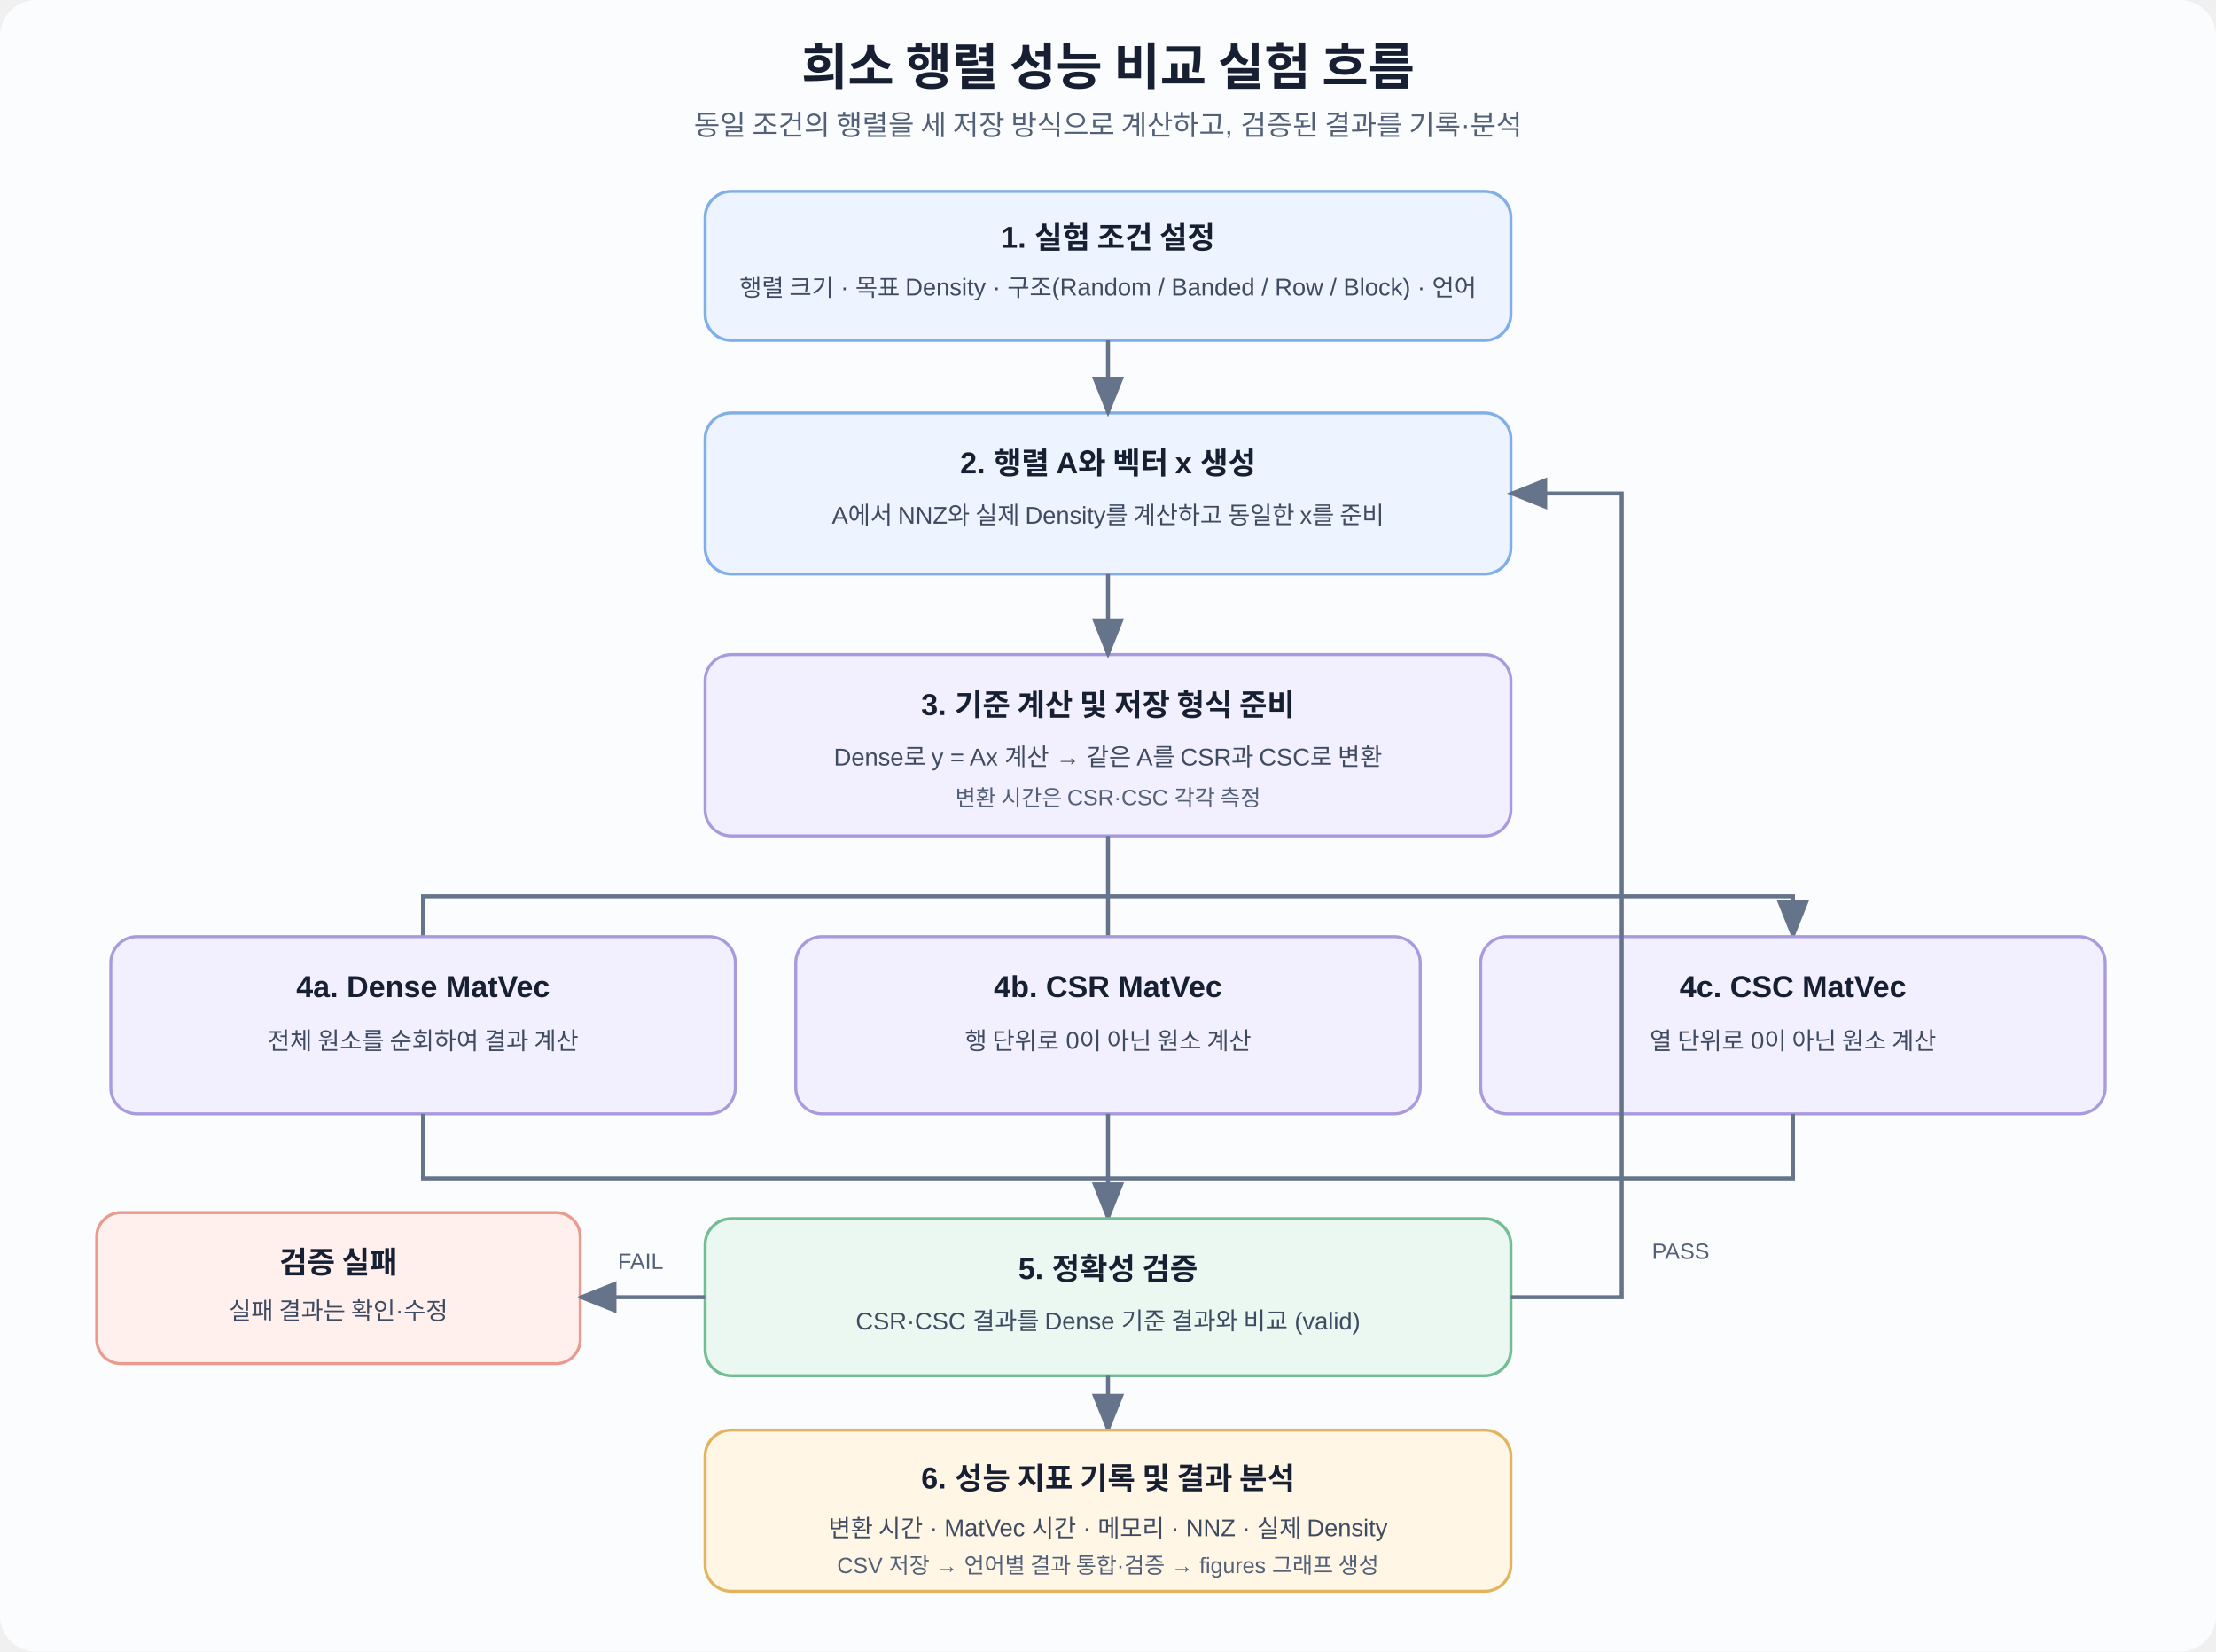
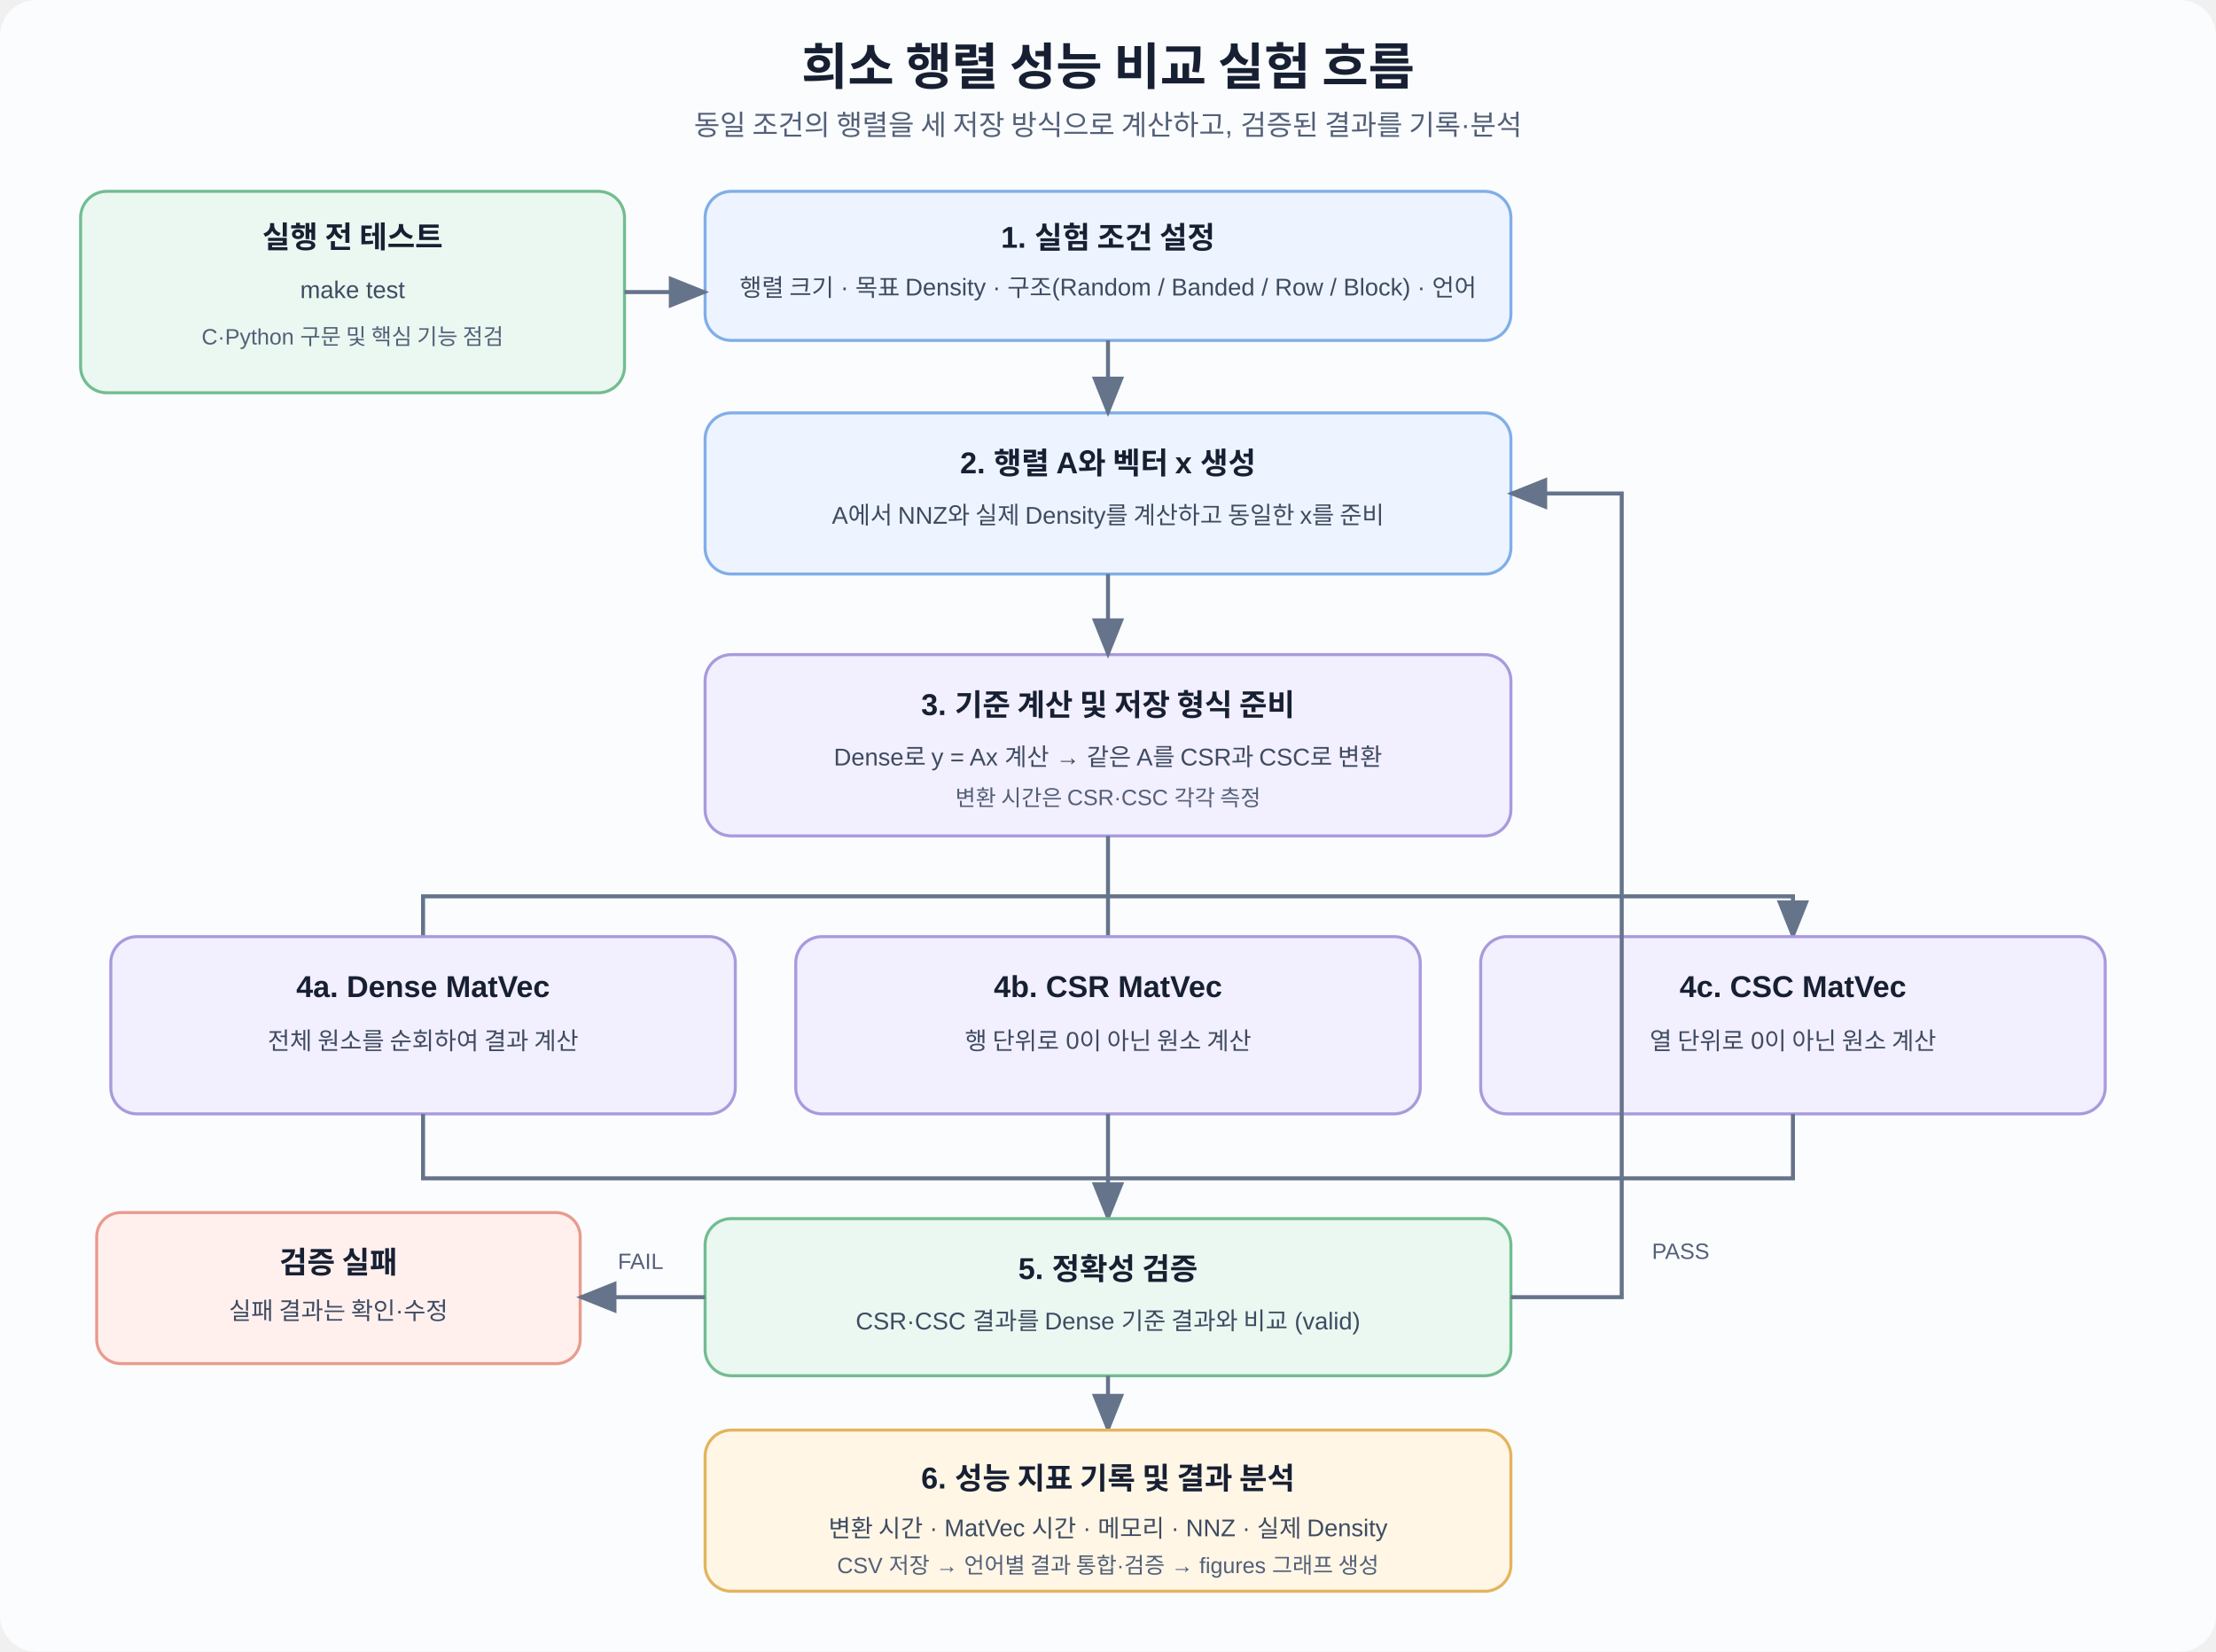
<svg xmlns="http://www.w3.org/2000/svg" width="1100" height="820" viewBox="0 0 1100 820" role="img" aria-labelledby="title desc">
  <defs>
    <style>
      text{font-family:Arial,'Noto Sans KR','Malgun Gothic',sans-serif;fill:#172033}
      .title{font-size:25px;font-weight:700}.subtitle{font-size:14px;fill:#526078}
      .head{font-size:15px;font-weight:700}.body{font-size:12px;fill:#3e4b61}.tiny{font-size:11px;fill:#526078}
      .step{fill:#fff;stroke:#b9c7d8;stroke-width:1.5}.setup{fill:#edf4ff;stroke:#80aee8;stroke-width:1.5}
      .compute{fill:#f2efff;stroke:#a99add;stroke-width:1.5}.check{fill:#eaf8f1;stroke:#72bd91;stroke-width:1.5}
      .measure{fill:#fff6e6;stroke:#e3b45e;stroke-width:1.5}.output{fill:#fff0ee;stroke:#e89b8e;stroke-width:1.5}
      .arrow{fill:none;stroke:#65748b;stroke-width:2;marker-end:url(#arrow)}
    </style>
    <marker id="arrow" markerWidth="10" markerHeight="8" refX="9" refY="4" orient="auto">
      <path d="M0,0 L10,4 L0,8 Z" fill="#65748b" />
    </marker>
  </defs>
  <rect width="1100" height="820" rx="18" fill="#fbfcfe" />
  <text x="550" y="42" text-anchor="middle" class="title">희소 행렬 성능 비교 실험 흐름</text>
  <text x="550" y="67" text-anchor="middle" class="subtitle">동일 조건의 행렬을 세 저장 방식으로 계산하고, 검증된 결과를 기록·분석</text>
  <rect x="350" y="95" width="400" height="74" rx="13" class="setup" />
  <text x="550" y="123" text-anchor="middle" class="head">1. 실험 조건 설정</text>
  <text x="550" y="147" text-anchor="middle" class="body">행렬 크기 · 목표 Density · 구조(Random / Banded / Row / Block) · 언어</text>
+   <rect x="40" y="95" width="270" height="100" rx="13" class="check" />
+   <text x="175" y="123" text-anchor="middle" class="head">실행 전 테스트</text>
+   <text x="175" y="148" text-anchor="middle" class="body">make test</text>
+   <text x="175" y="171" text-anchor="middle" class="tiny">C·Python 구문 및 핵심 기능 점검</text>
+   <path d="M310 145 H350" class="arrow" />
  <rect x="350" y="205" width="400" height="80" rx="13" class="setup" />
  <text x="550" y="235" text-anchor="middle" class="head">2. 행렬 A와 벡터 x 생성</text>
  <text x="550" y="260" text-anchor="middle" class="body">A에서 NNZ와 실제 Density를 계산하고 동일한 x를 준비</text>
  <path d="M550 169 V205" class="arrow" />
  <rect x="350" y="325" width="400" height="90" rx="13" class="compute" />
  <text x="550" y="355" text-anchor="middle" class="head">3. 기준 계산 및 저장 형식 준비</text>
  <text x="550" y="380" text-anchor="middle" class="body">Dense로 y = Ax 계산 → 같은 A를 CSR과 CSC로 변환</text>
  <text x="550" y="400" text-anchor="middle" class="tiny">변환 시간은 CSR·CSC 각각 측정</text>
  <path d="M550 285 V325" class="arrow" />
  <path d="M550 415 V445 H210 V465 M550 445 V465 M550 445 H890 V465" class="arrow" />
  <rect x="55" y="465" width="310" height="88" rx="13" class="compute" />
  <text x="210" y="495" text-anchor="middle" class="head">4a. Dense MatVec</text>
  <text x="210" y="521" text-anchor="middle" class="body">전체 원소를 순회하여 결과 계산</text>
  <rect x="395" y="465" width="310" height="88" rx="13" class="compute" />
  <text x="550" y="495" text-anchor="middle" class="head">4b. CSR MatVec</text>
  <text x="550" y="521" text-anchor="middle" class="body">행 단위로 0이 아닌 원소 계산</text>
  <rect x="735" y="465" width="310" height="88" rx="13" class="compute" />
  <text x="890" y="495" text-anchor="middle" class="head">4c. CSC MatVec</text>
  <text x="890" y="521" text-anchor="middle" class="body">열 단위로 0이 아닌 원소 계산</text>
  <path d="M210 553 V585 H550 M550 553 V585 M890 553 V585 H550 V605" class="arrow" />
  <rect x="350" y="605" width="400" height="78" rx="13" class="check" />
  <text x="550" y="635" text-anchor="middle" class="head">5. 정확성 검증</text>
  <text x="550" y="660" text-anchor="middle" class="body">CSR·CSC 결과를 Dense 기준 결과와 비교 (valid)</text>
  <path d="M550 683 V710" class="arrow" />
  <rect x="350" y="710" width="400" height="80" rx="13" class="measure" />
  <text x="550" y="739" text-anchor="middle" class="head">6. 성능 지표 기록 및 결과 분석</text>
  <text x="550" y="763" text-anchor="middle" class="body">변환 시간 · MatVec 시간 · 메모리 · NNZ · 실제 Density</text>
  <text x="550" y="781" text-anchor="middle" class="tiny">CSV 저장 → 언어별 결과 통합·검증 → figures 그래프 생성</text>
  <rect x="48" y="602" width="240" height="75" rx="12" class="output" />
  <text x="168" y="632" text-anchor="middle" class="head">검증 실패</text>
  <text x="168" y="655" text-anchor="middle" class="body">실패 결과는 확인·수정</text>
  <path d="M350 644 H288" class="arrow" />
  <text x="318" y="630" text-anchor="middle" class="tiny">FAIL</text>
  <path d="M750 644 H805 V245 H750" class="arrow" />
  <text x="820" y="625" class="tiny">PASS</text>
</svg>
